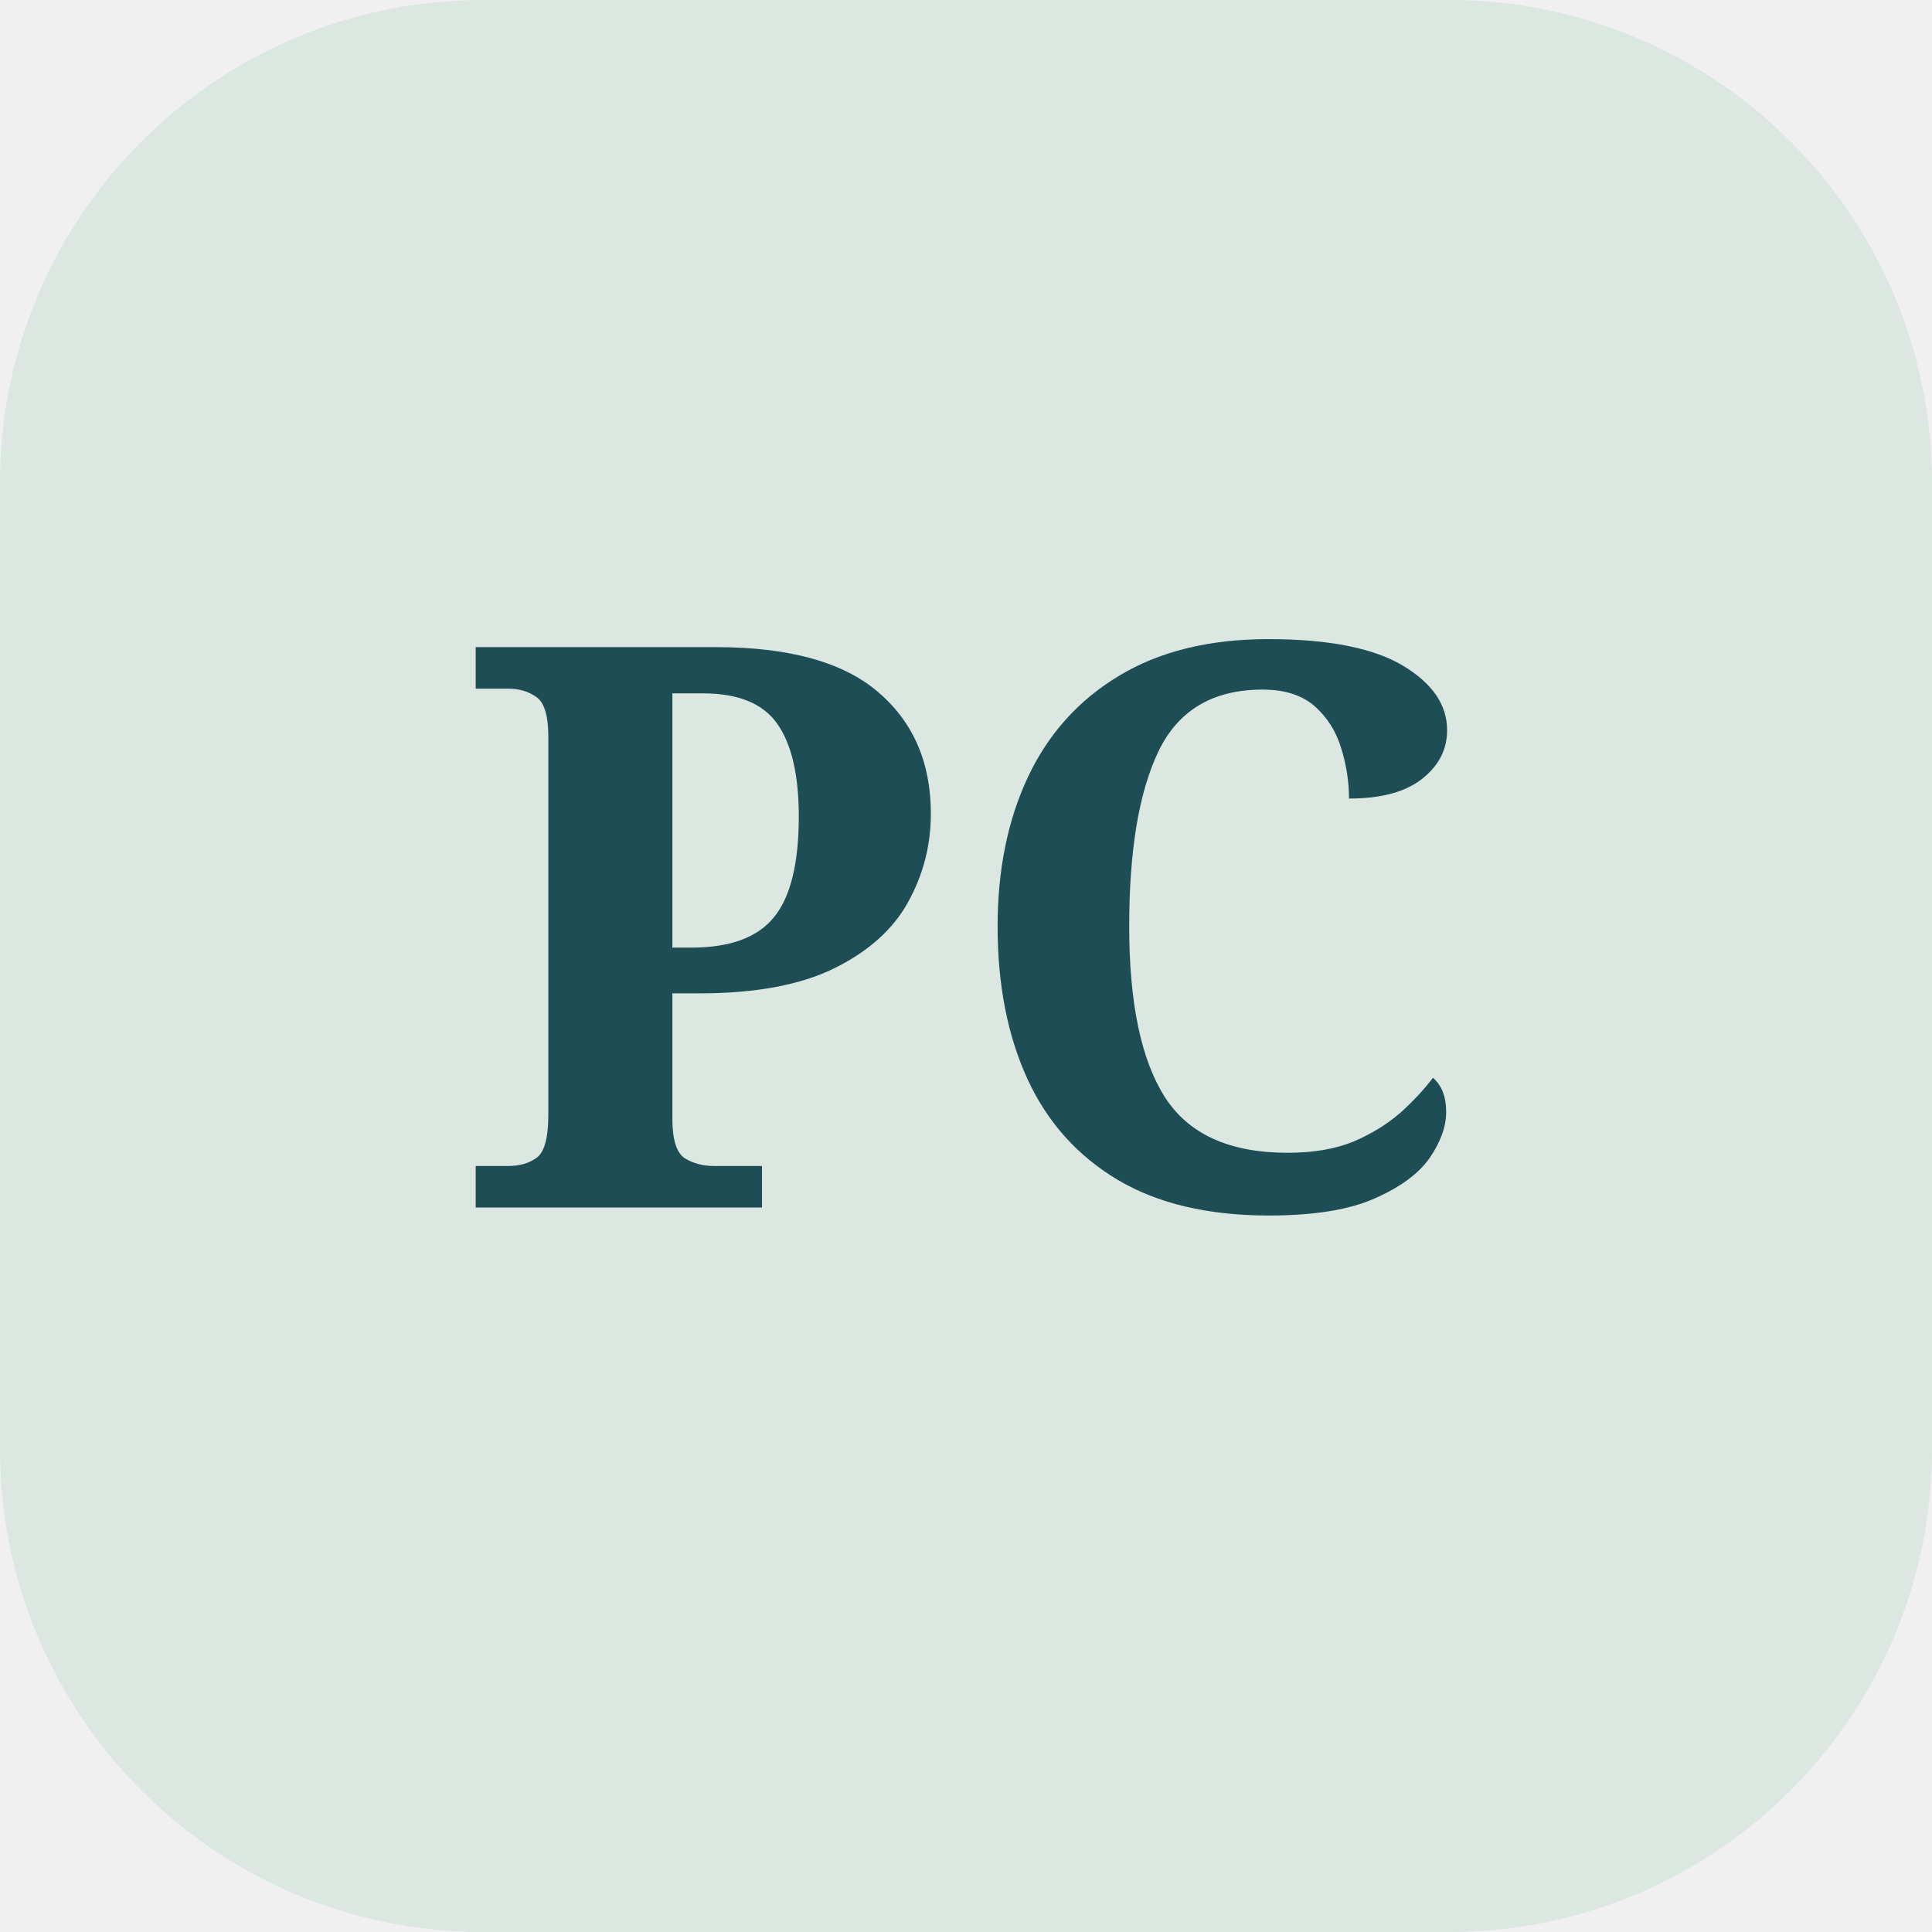
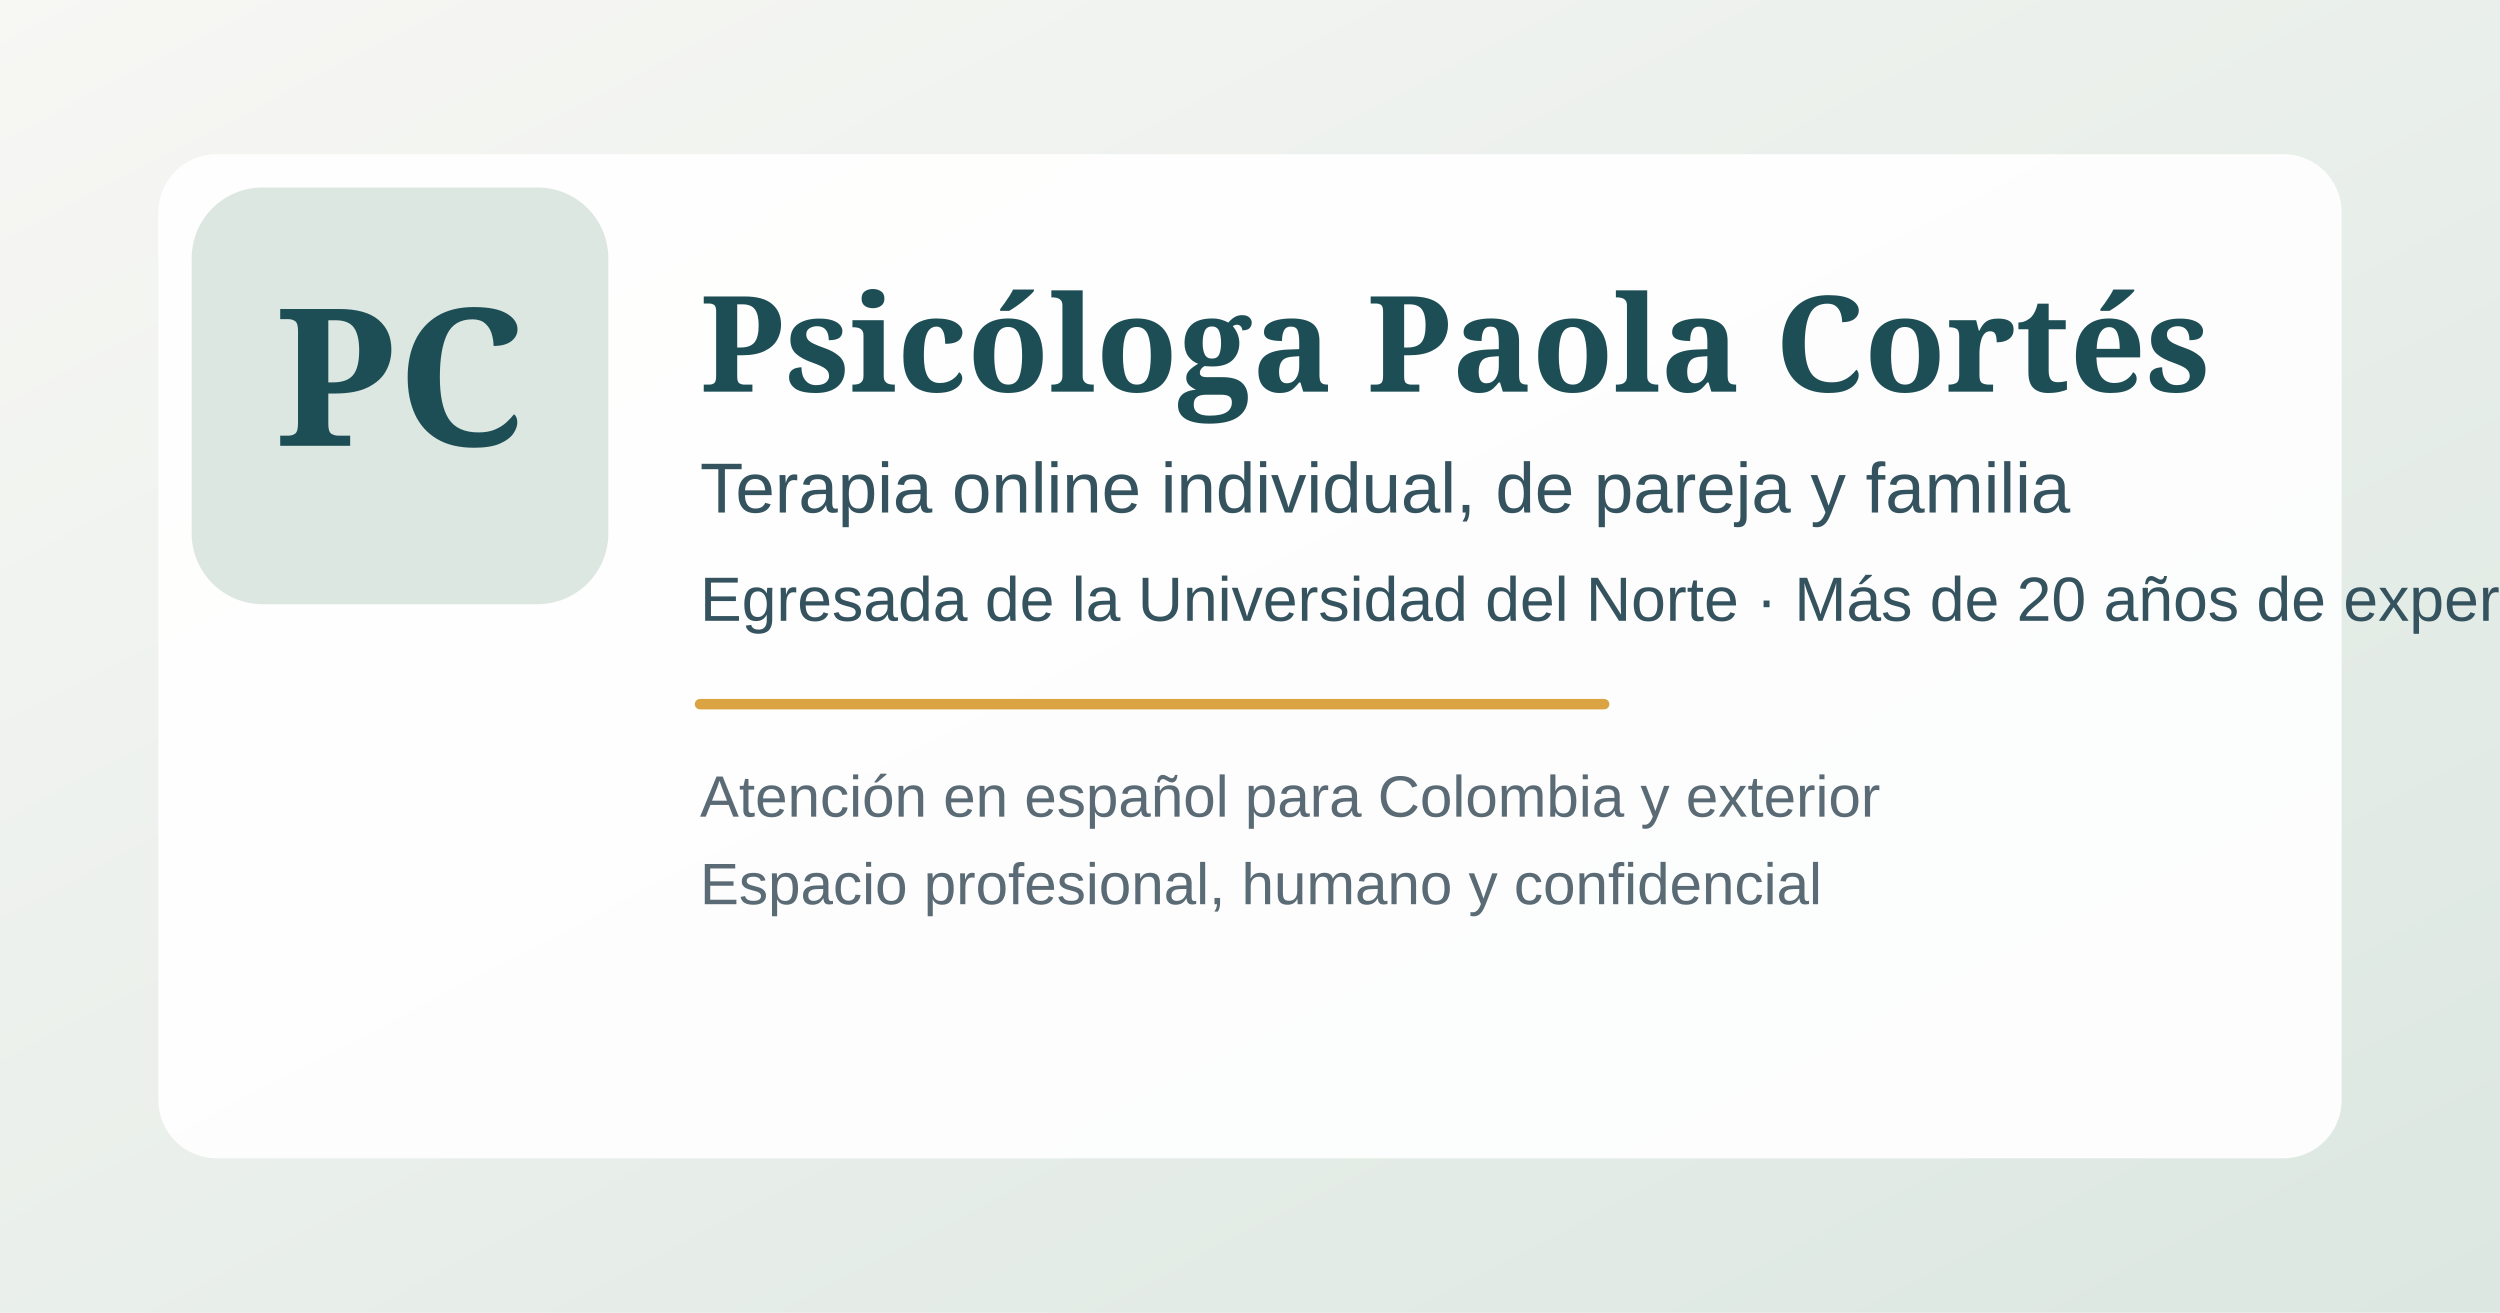
- <svg xmlns="http://www.w3.org/2000/svg" viewBox="0 0 64 64" role="img" aria-label="PC">
-   <rect width="64" height="64" rx="16" fill="#DCE7E1" />
-   <text x="32" y="40" text-anchor="middle" font-family="Georgia, serif" font-size="26" font-weight="600" fill="#1E4E55">PC</text>
+ <svg xmlns="http://www.w3.org/2000/svg" viewBox="0 0 1200 630" role="img" aria-label="Psicóloga Paola Cortés">
+   <defs>
+     <linearGradient id="bg" x1="0" y1="0" x2="1" y2="1">
+       <stop offset="0%" stop-color="#F7F7F4" />
+       <stop offset="100%" stop-color="#DCE7E1" />
+     </linearGradient>
+   </defs>
+   <rect width="1200" height="630" fill="url(#bg)" />
+   <rect x="76" y="74" width="1048" height="482" rx="28" fill="#FFFFFF" opacity="0.9" />
+   <rect x="92" y="90" width="200" height="200" rx="34" fill="#DCE7E1" />
+   <text x="192" y="214" text-anchor="middle" font-family="Lora, Georgia, serif" font-size="92" font-weight="600" fill="#1E4E55">PC</text>
+   <text x="336" y="188" font-family="Lora, Georgia, serif" font-size="64" font-weight="600" fill="#1E4E55">Psicóloga Paola Cortés</text>
+   <text x="336" y="246" font-family="Nunito Sans, Arial, sans-serif" font-size="34" fill="#35535E">Terapia online individual, de pareja y familia</text>
+   <text x="336" y="298" font-family="Nunito Sans, Arial, sans-serif" font-size="30" fill="#35535E">Egresada de la Universidad del Norte · Más de 20 años de experiencia</text>
+   <line x1="336" y1="338" x2="770" y2="338" stroke="#D9A441" stroke-width="5" stroke-linecap="round" />
+   <text x="336" y="392" font-family="Nunito Sans, Arial, sans-serif" font-size="28" fill="#5A6B75">Atención en español para Colombia y exterior</text>
+   <text x="336" y="434" font-family="Nunito Sans, Arial, sans-serif" font-size="28" fill="#5A6B75">Espacio profesional, humano y confidencial</text>
</svg>
